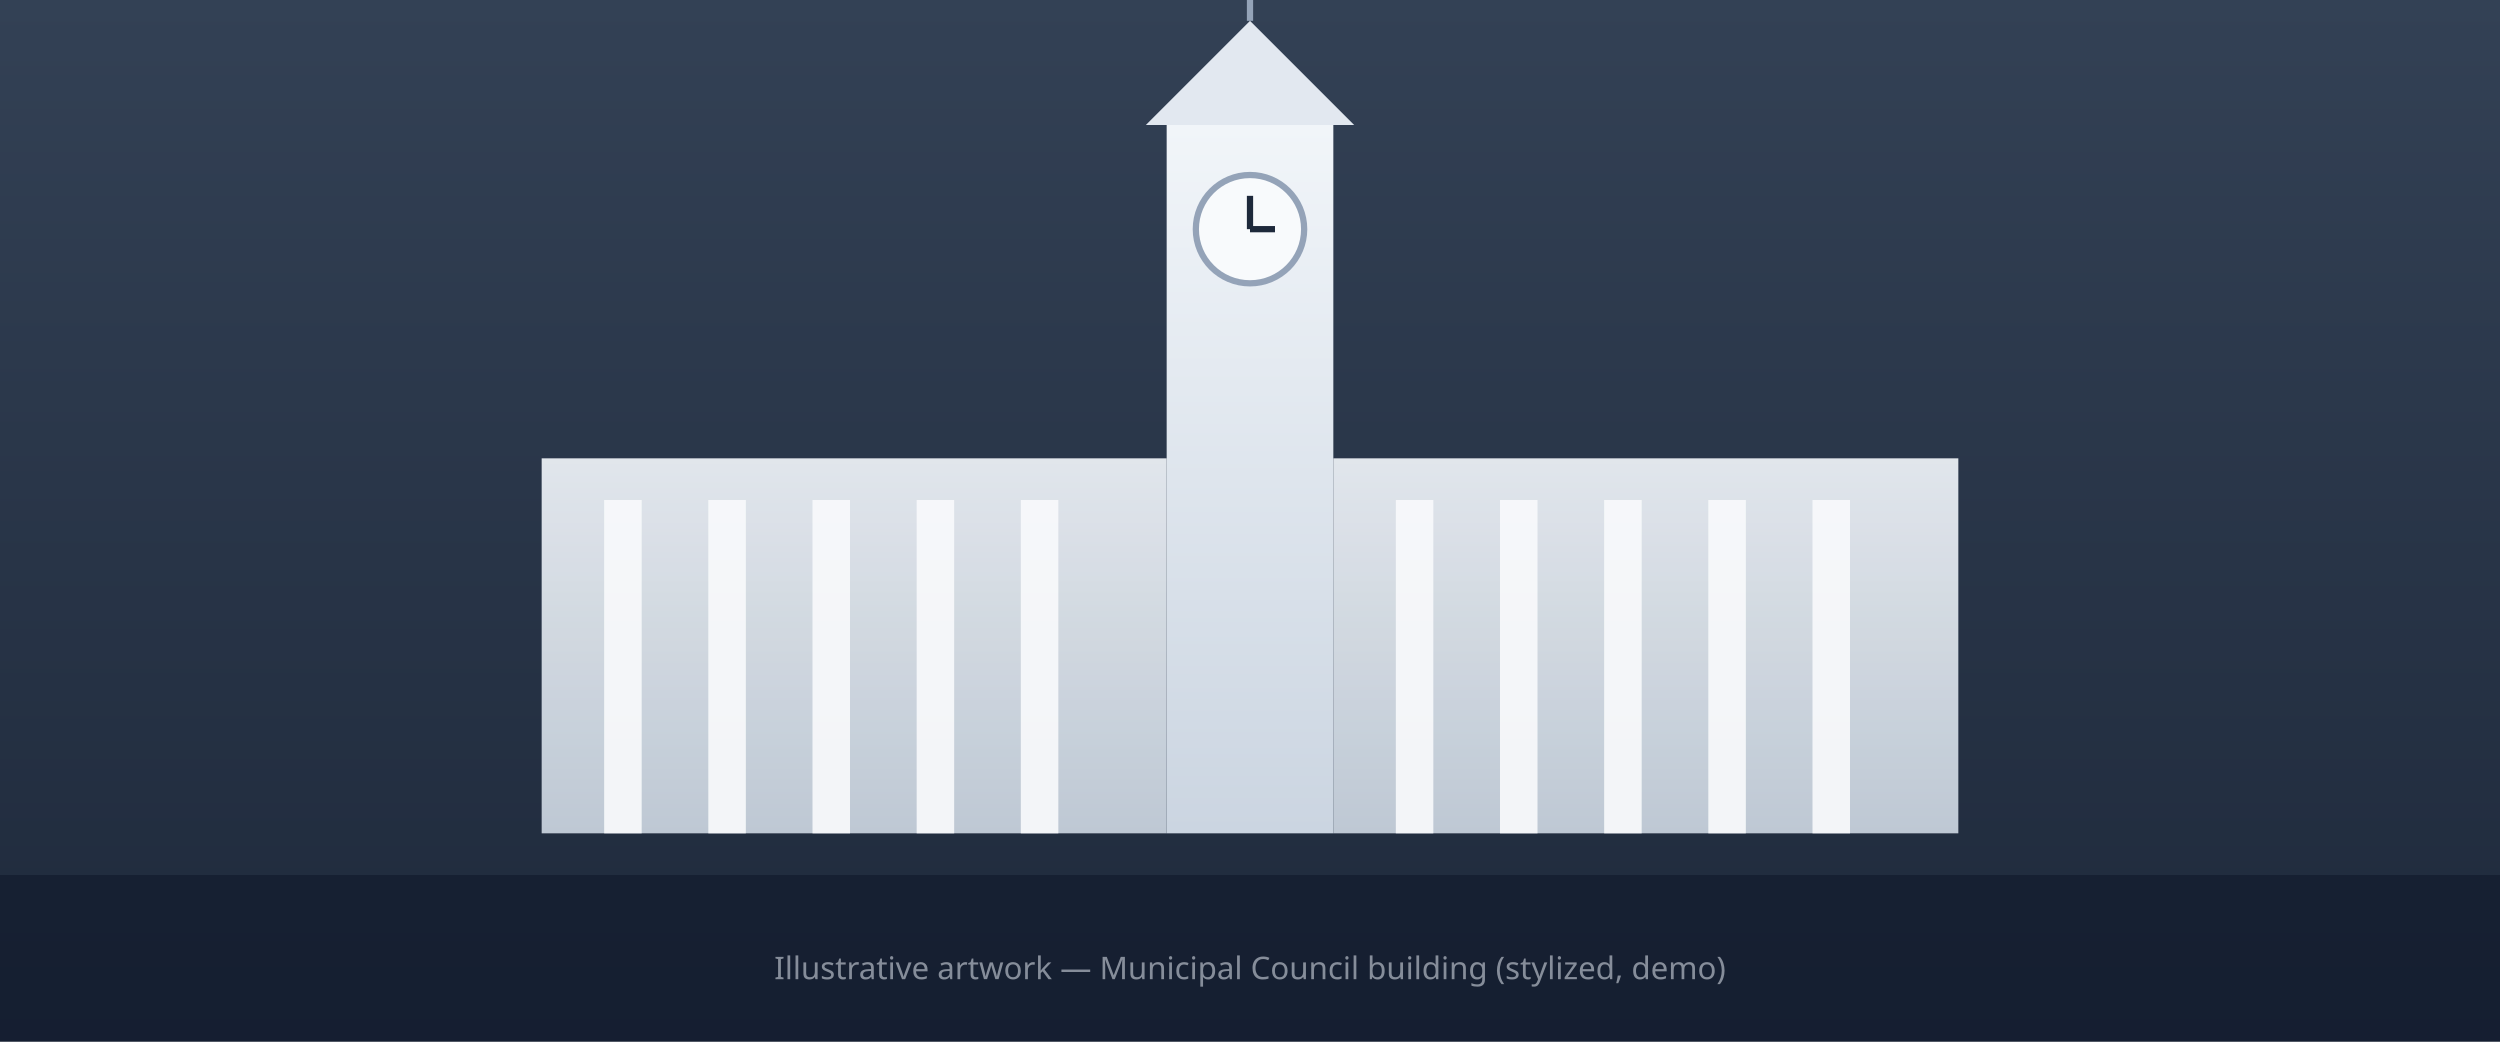
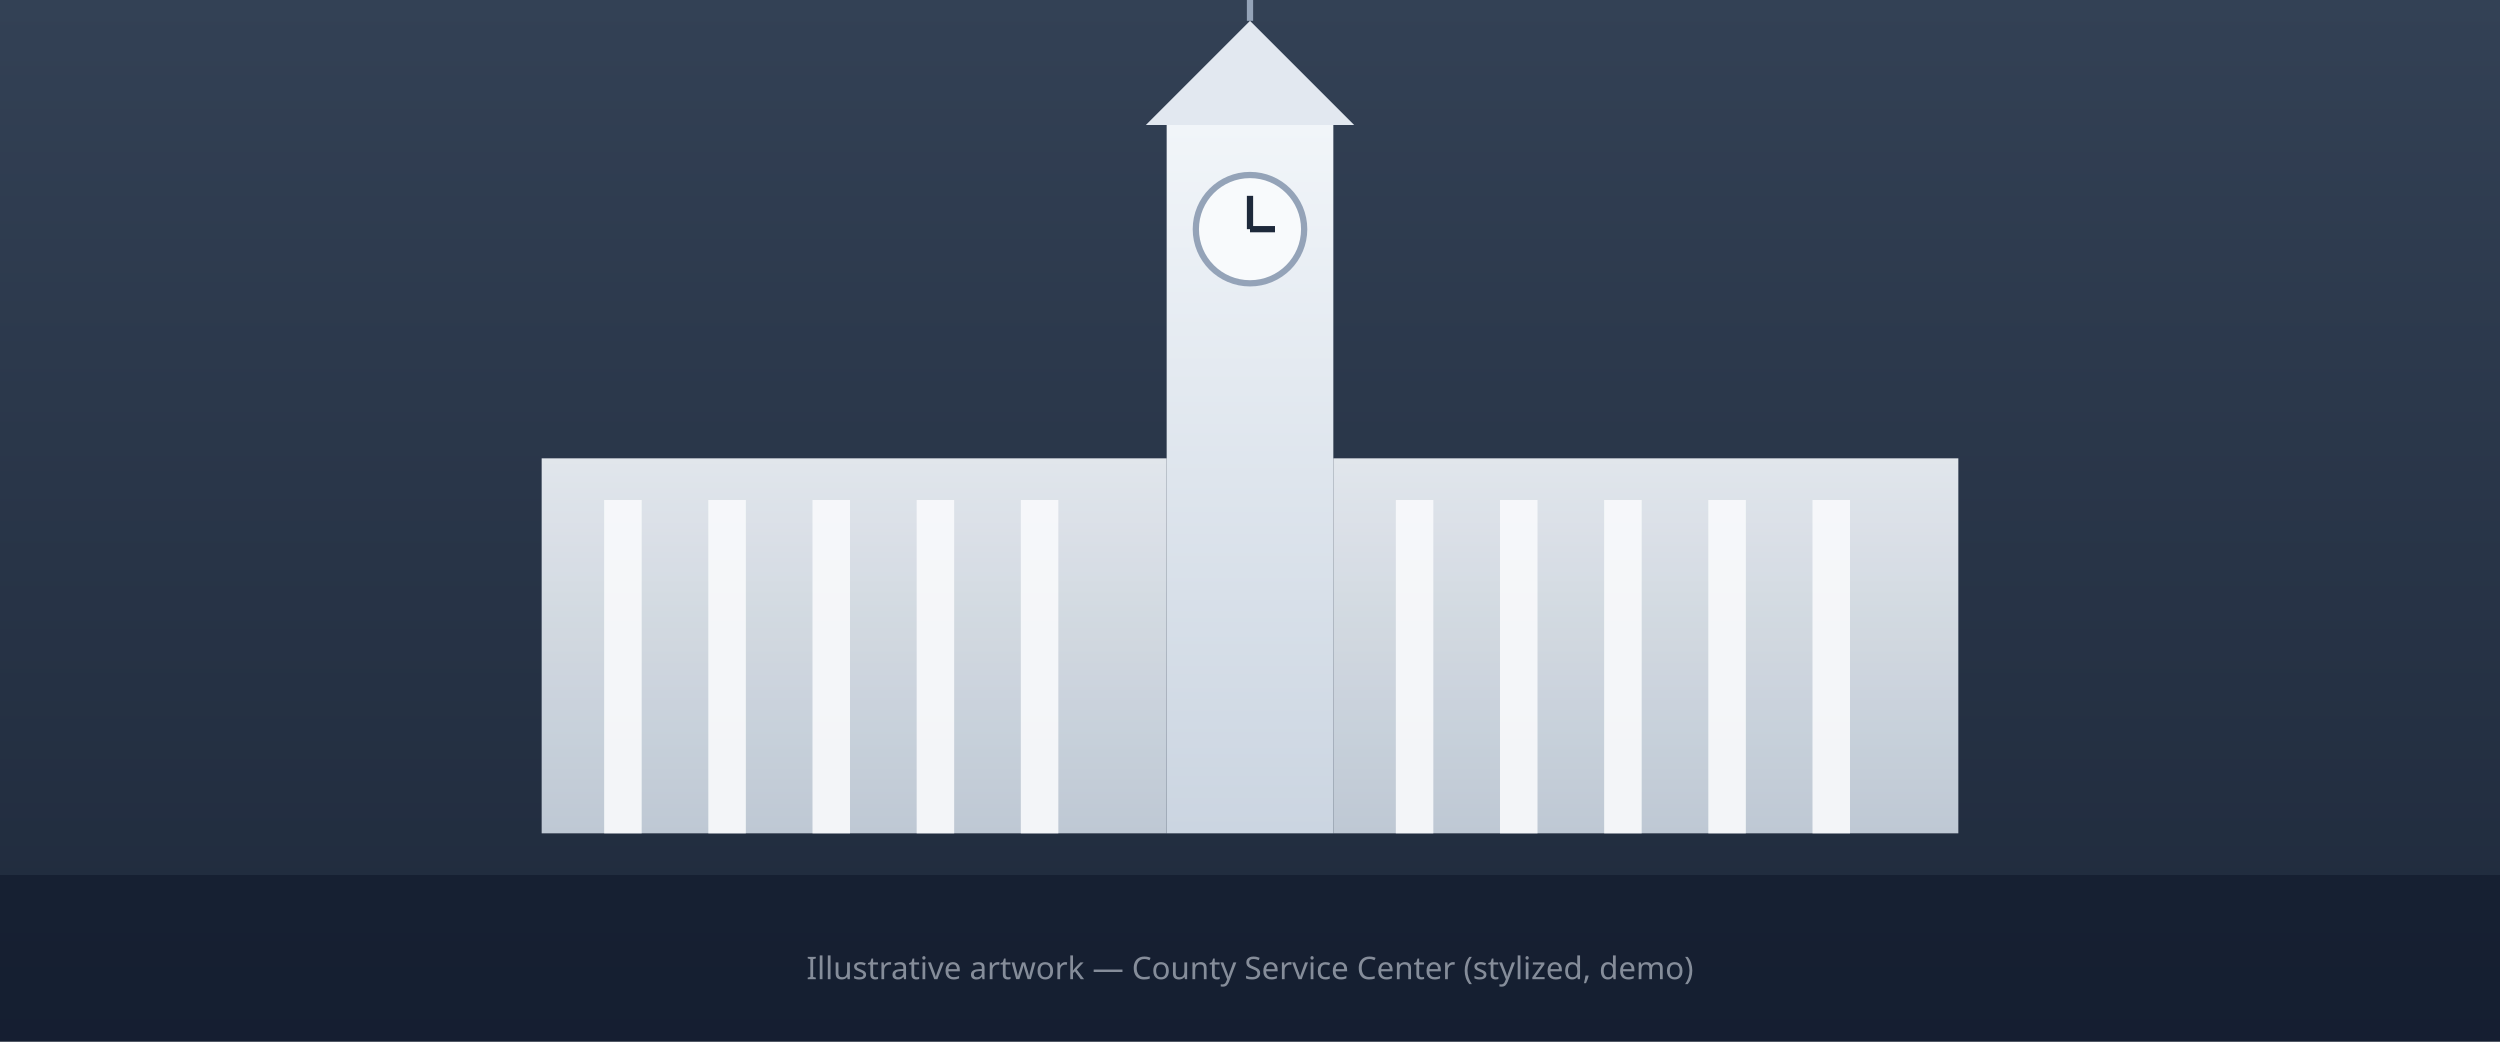
<svg xmlns="http://www.w3.org/2000/svg" viewBox="0 0 1200 500" width="1200" height="500" preserveAspectRatio="xMidYMid slice">
  <defs>
    <linearGradient id="sky-mun" x1="0" y1="0" x2="0" y2="1">
      <stop offset="0%" stop-color="#334155" />
      <stop offset="100%" stop-color="#1E293B" />
    </linearGradient>
    <linearGradient id="facade-mun" x1="0" y1="0" x2="0" y2="1">
      <stop offset="0%" stop-color="#f1f5f9" />
      <stop offset="100%" stop-color="#cbd5e1" />
    </linearGradient>
  </defs>
  <rect width="1200" height="500" fill="url(#sky-mun)" />
  <rect x="0" y="420" width="1200" height="80" fill="#0f172a" opacity="0.6" />
  <rect x="560" y="60" width="80" height="340" fill="url(#facade-mun)" />
  <polygon points="550,60 600,10 650,60" fill="#e2e8f0" />
  <circle cx="600" cy="110" r="26" fill="#f8fafc" stroke="#94a3b8" stroke-width="3" />
  <line x1="600" y1="110" x2="600" y2="94" stroke="#1E293B" stroke-width="3" />
  <line x1="600" y1="110" x2="612" y2="110" stroke="#1E293B" stroke-width="3" />
  <rect x="260" y="220" width="300" height="180" fill="url(#facade-mun)" opacity="0.92" />
  <rect x="640" y="220" width="300" height="180" fill="url(#facade-mun)" opacity="0.92" />
  <g fill="#f8fafc" opacity="0.9">
    <rect x="290" y="240" width="18" height="160" />
    <rect x="340" y="240" width="18" height="160" />
    <rect x="390" y="240" width="18" height="160" />
    <rect x="440" y="240" width="18" height="160" />
    <rect x="490" y="240" width="18" height="160" />
    <rect x="670" y="240" width="18" height="160" />
    <rect x="720" y="240" width="18" height="160" />
    <rect x="770" y="240" width="18" height="160" />
    <rect x="820" y="240" width="18" height="160" />
    <rect x="870" y="240" width="18" height="160" />
  </g>
  <line x1="600" y1="10" x2="600" y2="-10" stroke="#94a3b8" stroke-width="3" />
-   <text x="600" y="470" text-anchor="middle" font-family="sans-serif" font-size="15" fill="#e2e8f0" opacity="0.55">Illustrative artwork — Municipal Council building (stylized, demo)</text>
+   <text x="600" y="470" text-anchor="middle" font-family="sans-serif" font-size="15" fill="#e2e8f0" opacity="0.55">Illustrative artwork — County Service Center (stylized, demo)</text>
</svg>
